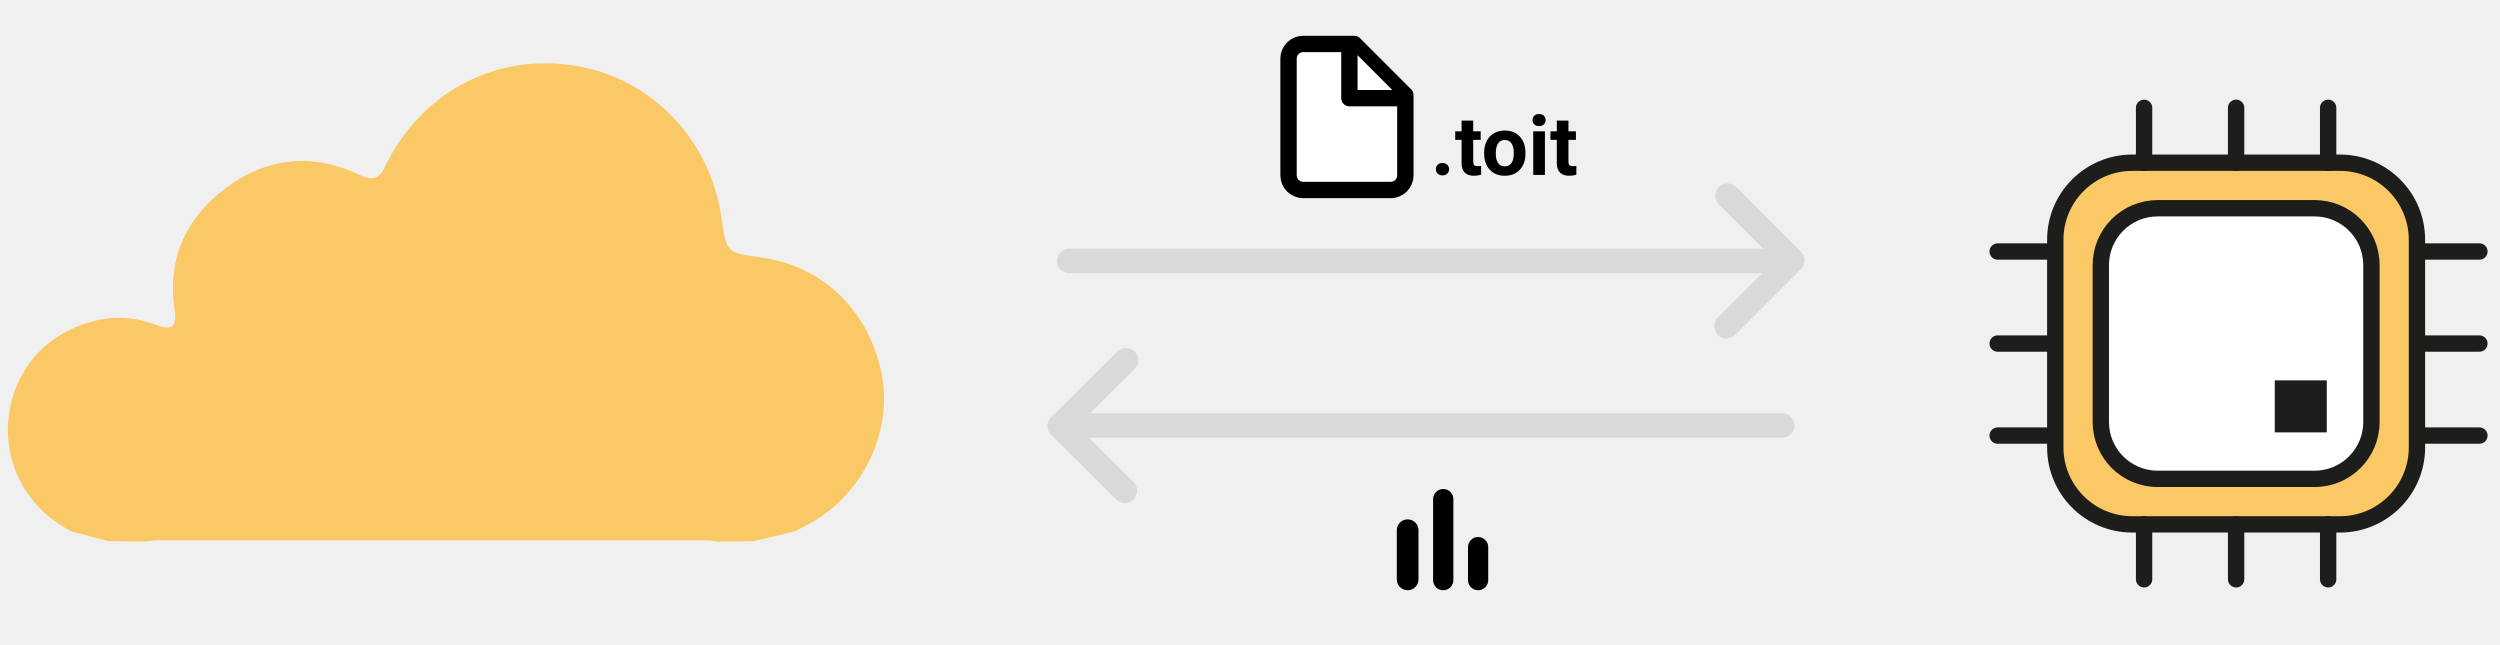
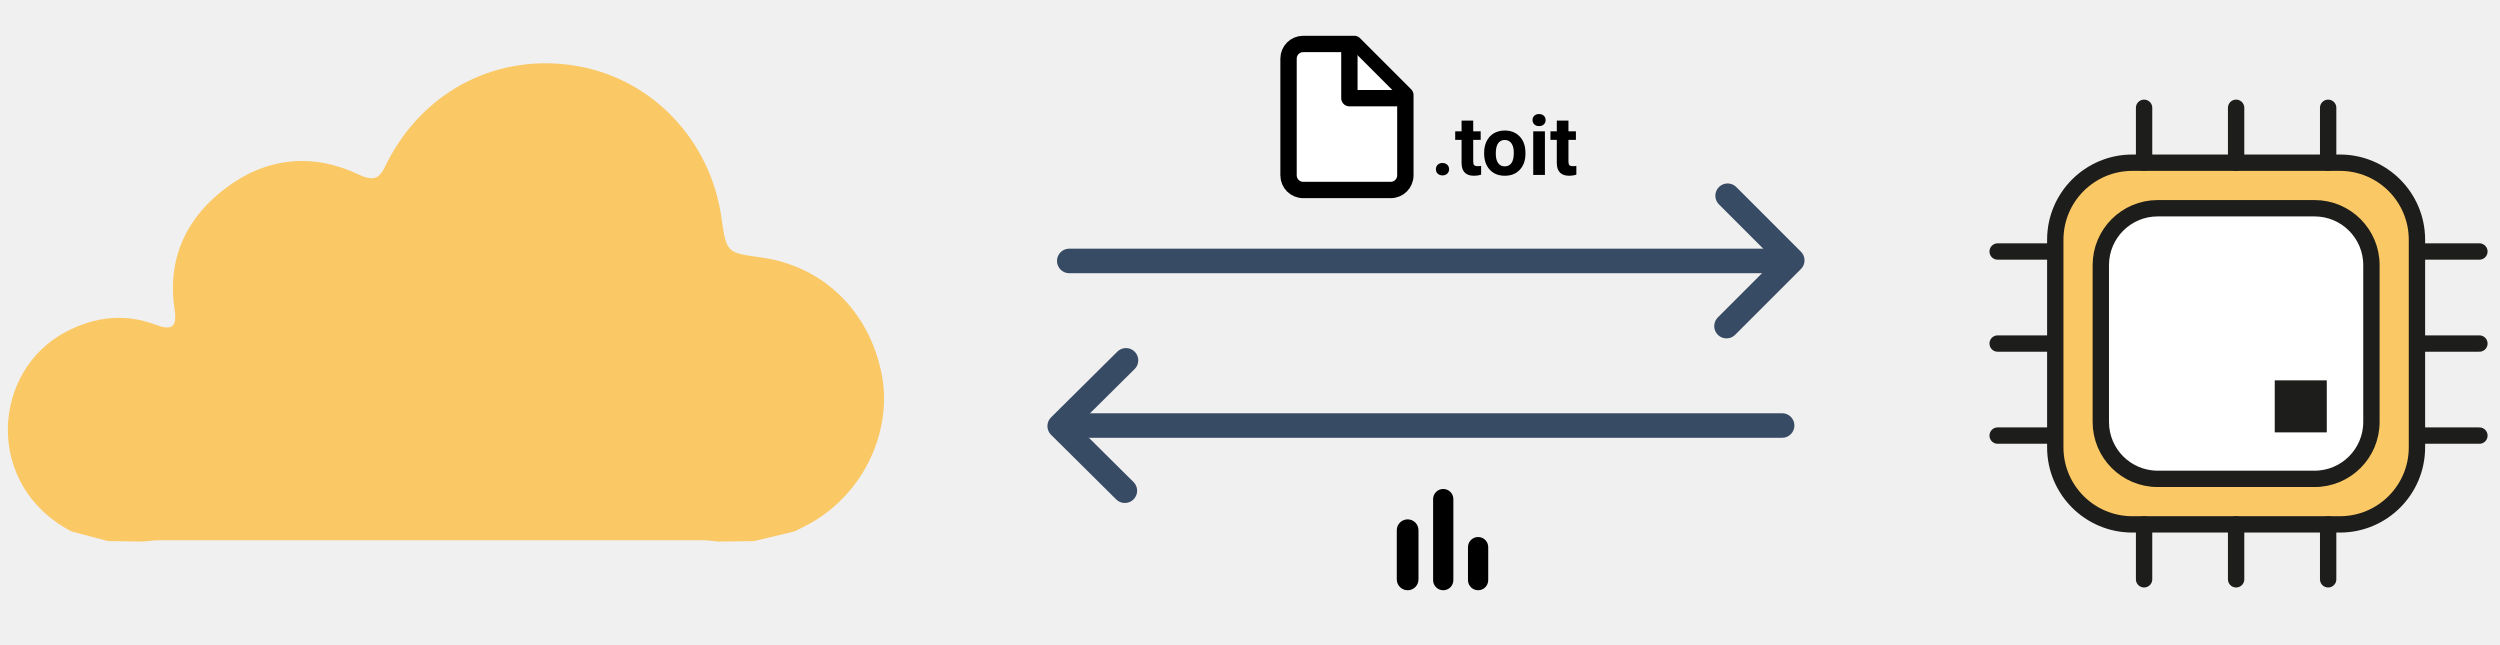
- <svg xmlns="http://www.w3.org/2000/svg" width="318" height="82" viewBox="0 0 318 82" version="1.1" xml:space="preserve" style="fill-rule:evenodd;clip-rule:evenodd;stroke-linecap:round;stroke-linejoin:round;stroke-miterlimit:10;">
+ <svg xmlns="http://www.w3.org/2000/svg" width="318px" height="82px" version="1.1" xml:space="preserve" style="fill-rule:evenodd;clip-rule:evenodd;stroke-linecap:round;stroke-linejoin:round;stroke-miterlimit:10;">
  <rect id="Artboard1" x="-1643.75" y="-798" width="3328.5" height="2291.5" style="fill:none;" />
  <g id="Layer-2">
    </g>
  <g id="Layer-1">
    <g>
      <g>
        <path d="M18.233,68.887C16.731,68.866 15.232,68.845 13.729,68.824L9.126,67.612C-2.029,61.852 -1.144,47.196 8.395,42.202C12.024,40.303 15.802,39.834 19.668,41.264C21.746,42.033 22.573,41.812 22.204,39.338C21.238,32.896 23.693,27.693 28.747,23.9C33.945,19.996 39.829,19.424 45.703,22.236C48.198,23.431 48.548,21.982 49.359,20.434C54.106,11.372 63.476,6.695 73.377,8.394C82.956,10.037 90.359,17.8 91.768,27.68C92.407,32.147 92.407,32.147 96.78,32.743C104.609,33.809 110.493,39.454 112.126,47.464C113.596,54.684 109.954,62.555 103.35,66.401C102.612,66.83 101.835,67.194 101.077,67.589C99.356,68.004 97.636,68.416 95.913,68.831C94.41,68.851 92.906,68.869 91.404,68.889C90.743,68.829 90.084,68.719 89.424,68.719C66.354,68.711 43.283,68.711 20.214,68.719C19.552,68.719 18.893,68.829 18.233,68.887" style="fill:rgb(250,200,100);fill-rule:nonzero;" />
      </g>
    </g>
-     <path d="M226.687,54.126L176.145,54.126L176.145,54.124L137.497,54.124" style="fill:none;fill-rule:nonzero;stroke:rgb(217,217,217);stroke-width:3.12px;" />
+     <path d="M226.687,54.126L176.145,54.126L176.145,54.124L137.497,54.124" style="fill:none;fill-rule:nonzero;stroke:rgb(55,75,100);stroke-width:3.12px;" />
    <g>
      <g>
-         <path d="M143.081,62.419L134.793,54.198L143.225,45.835L134.793,54.198" style="fill:rgb(239,241,243);fill-rule:nonzero;stroke:rgb(217,217,217);stroke-width:3.12px;" />
+         <path d="M143.081,62.419L134.793,54.198L143.225,45.835L134.793,54.198" style="fill:rgb(239,241,243);fill-rule:nonzero;stroke:rgb(55,75,100);stroke-width:3.12px;" />
      </g>
    </g>
-     <path d="M224.998,33.193L174.571,33.193L174.571,33.191L136.011,33.191" style="fill:none;fill-rule:nonzero;stroke:rgb(217,217,217);stroke-width:3.12px;" />
+     <path d="M224.998,33.193L174.571,33.193L174.571,33.191L136.011,33.191" style="fill:none;fill-rule:nonzero;stroke:rgb(55,75,100);stroke-width:3.12px;" />
    <g>
      <g>
-         <path d="M219.755,24.897L227.974,33.118L219.611,41.481L227.974,33.118" style="fill:rgb(239,241,243);fill-rule:nonzero;stroke:rgb(217,217,217);stroke-width:3.12px;" />
+         <path d="M219.755,24.897L227.974,33.118L219.611,41.481L227.974,33.118" style="fill:rgb(239,241,243);fill-rule:nonzero;stroke:rgb(55,75,100);stroke-width:3.12px;" />
      </g>
    </g>
    <g>
      <path d="M172.261,5.592L165.761,5.592C164.736,5.592 163.903,6.423 163.903,7.448L163.903,22.306C163.903,23.334 164.736,24.165 165.761,24.165L176.905,24.165C177.93,24.165 178.761,23.334 178.761,22.306L178.761,12.092L172.261,5.592Z" style="fill:white;fill-rule:nonzero;stroke:black;stroke-width:2.08px;stroke-miterlimit:4;" />
      <path d="M171.642,5.984L171.642,12.486L178.142,12.486" style="fill:white;fill-rule:nonzero;stroke:black;stroke-width:2.08px;stroke-miterlimit:4;" />
      <path d="M182.646,21.525C182.646,21.289 182.725,21.098 182.884,20.951C183.043,20.804 183.242,20.731 183.482,20.731C183.724,20.731 183.925,20.804 184.084,20.951C184.243,21.098 184.323,21.289 184.323,21.525C184.323,21.758 184.244,21.947 184.087,22.092C183.929,22.237 183.728,22.31 183.482,22.31C183.239,22.31 183.039,22.237 182.882,22.092C182.725,21.947 182.646,21.758 182.646,21.525Z" style="fill-rule:nonzero;" />
      <path d="M187.393,15.342L187.393,16.706L188.342,16.706L188.342,17.793L187.393,17.793L187.393,20.561C187.393,20.767 187.433,20.913 187.511,21.002C187.59,21.091 187.74,21.136 187.962,21.136C188.126,21.136 188.272,21.124 188.398,21.1L188.398,22.223C188.108,22.311 187.809,22.356 187.501,22.356C186.462,22.356 185.932,21.831 185.912,20.782L185.912,17.793L185.102,17.793L185.102,16.706L185.912,16.706L185.912,15.342L187.393,15.342Z" style="fill-rule:nonzero;" />
      <path d="M188.782,19.428C188.782,18.878 188.888,18.388 189.1,17.957C189.312,17.526 189.617,17.193 190.015,16.957C190.414,16.721 190.876,16.603 191.402,16.603C192.151,16.603 192.762,16.832 193.235,17.29C193.709,17.748 193.973,18.371 194.027,19.157L194.038,19.536C194.038,20.387 193.8,21.07 193.325,21.584C192.85,22.099 192.212,22.356 191.413,22.356C190.613,22.356 189.974,22.1 189.498,21.587C189.021,21.074 188.782,20.377 188.782,19.495L188.782,19.428ZM190.264,19.536C190.264,20.062 190.363,20.465 190.561,20.743C190.76,21.022 191.043,21.161 191.413,21.161C191.771,21.161 192.052,21.024 192.253,20.749C192.455,20.473 192.556,20.033 192.556,19.428C192.556,18.912 192.455,18.512 192.253,18.229C192.052,17.945 191.768,17.803 191.402,17.803C191.04,17.803 190.76,17.944 190.561,18.226C190.363,18.508 190.264,18.945 190.264,19.536Z" style="fill-rule:nonzero;" />
      <path d="M196.514,22.253L195.027,22.253L195.027,16.706L196.514,16.706L196.514,22.253ZM194.94,15.27C194.94,15.048 195.014,14.865 195.163,14.722C195.311,14.578 195.514,14.507 195.77,14.507C196.023,14.507 196.225,14.578 196.375,14.722C196.526,14.865 196.601,15.048 196.601,15.27C196.601,15.496 196.525,15.681 196.373,15.824C196.221,15.968 196.02,16.039 195.77,16.039C195.521,16.039 195.32,15.968 195.168,15.824C195.016,15.681 194.94,15.496 194.94,15.27Z" style="fill-rule:nonzero;" />
      <path d="M199.507,15.342L199.507,16.706L200.456,16.706L200.456,17.793L199.507,17.793L199.507,20.561C199.507,20.767 199.547,20.913 199.625,21.002C199.704,21.091 199.854,21.136 200.077,21.136C200.241,21.136 200.386,21.124 200.512,21.1L200.512,22.223C200.222,22.311 199.923,22.356 199.615,22.356C198.576,22.356 198.046,21.831 198.026,20.782L198.026,17.793L197.216,17.793L197.216,16.706L198.026,16.706L198.026,15.342L199.507,15.342Z" style="fill-rule:nonzero;" />
    </g>
    <path d="M297.638,66.702L271.23,66.702C265.819,66.702 261.432,62.315 261.432,56.904L261.432,30.496C261.432,25.084 265.819,20.696 271.23,20.696L297.638,20.696C303.051,20.696 307.436,25.084 307.436,30.496L307.436,56.904C307.436,62.315 303.051,66.702 297.638,66.702Z" style="fill:rgb(250,200,100);fill-rule:nonzero;stroke:rgb(29,29,27);stroke-width:2.08px;stroke-linecap:butt;stroke-linejoin:miter;" />
    <path d="M294.414,60.91L274.453,60.91C270.461,60.91 267.224,57.672 267.224,53.679L267.224,33.718C267.224,29.727 270.461,26.489 274.453,26.489L294.414,26.489C298.407,26.489 301.645,29.727 301.645,33.718L301.645,53.679C301.645,57.672 298.407,60.91 294.414,60.91Z" style="fill:white;fill-rule:nonzero;stroke:rgb(29,29,27);stroke-width:2.08px;stroke-linecap:butt;stroke-linejoin:miter;" />
    <rect x="289.348" y="48.381" width="6.619" height="6.617" style="fill:rgb(29,29,27);" />
    <path d="M284.434,20.697L284.434,13.712" style="fill:none;fill-rule:nonzero;stroke:rgb(29,29,27);stroke-width:2.08px;stroke-linejoin:miter;" />
    <path d="M272.728,20.697L272.728,13.712" style="fill:none;fill-rule:nonzero;stroke:rgb(29,29,27);stroke-width:2.08px;stroke-linejoin:miter;" />
    <path d="M296.141,20.697L296.141,13.712" style="fill:none;fill-rule:nonzero;stroke:rgb(29,29,27);stroke-width:2.08px;stroke-linejoin:miter;" />
    <path d="M308.395,43.699L315.38,43.699" style="fill:none;fill-rule:nonzero;stroke:rgb(29,29,27);stroke-width:2.08px;stroke-linejoin:miter;" />
    <path d="M308.395,31.992L315.38,31.992" style="fill:none;fill-rule:nonzero;stroke:rgb(29,29,27);stroke-width:2.08px;stroke-linejoin:miter;" />
    <path d="M308.395,55.407L315.38,55.407" style="fill:none;fill-rule:nonzero;stroke:rgb(29,29,27);stroke-width:2.08px;stroke-linejoin:miter;" />
    <path d="M254.102,43.699L261.085,43.699" style="fill:none;fill-rule:nonzero;stroke:rgb(29,29,27);stroke-width:2.08px;stroke-linejoin:miter;" />
    <path d="M254.102,31.992L261.085,31.992" style="fill:none;fill-rule:nonzero;stroke:rgb(29,29,27);stroke-width:2.08px;stroke-linejoin:miter;" />
    <path d="M254.102,55.407L261.085,55.407" style="fill:none;fill-rule:nonzero;stroke:rgb(29,29,27);stroke-width:2.08px;stroke-linejoin:miter;" />
    <path d="M284.434,73.687L284.434,66.701" style="fill:none;fill-rule:nonzero;stroke:rgb(29,29,27);stroke-width:2.08px;stroke-linejoin:miter;" />
    <path d="M272.728,73.687L272.728,66.701" style="fill:none;fill-rule:nonzero;stroke:rgb(29,29,27);stroke-width:2.08px;stroke-linejoin:miter;" />
    <path d="M296.141,73.687L296.141,66.701" style="fill:none;fill-rule:nonzero;stroke:rgb(29,29,27);stroke-width:2.08px;stroke-linejoin:miter;" />
    <g>
      <path d="M186.727,69.596C186.727,69.254 186.863,68.927 187.104,68.685C187.346,68.444 187.673,68.308 188.015,68.308L188.015,68.308C188.726,68.308 189.302,68.885 189.302,69.596L189.302,73.792C189.302,74.133 189.166,74.461 188.925,74.702C188.684,74.944 188.356,75.079 188.015,75.079L188.015,75.079C187.304,75.079 186.727,74.503 186.727,73.792L186.727,69.596Z" style="fill-rule:nonzero;" />
      <path d="M182.292,63.485C182.292,63.144 182.427,62.816 182.669,62.575C182.91,62.334 183.238,62.198 183.579,62.198L183.579,62.198C184.29,62.198 184.867,62.774 184.867,63.485L184.867,73.792C184.867,74.133 184.731,74.461 184.49,74.702C184.248,74.944 183.921,75.079 183.579,75.079L183.579,75.079C182.868,75.079 182.292,74.503 182.292,73.792L182.292,63.485Z" style="fill-rule:nonzero;" />
      <path d="M177.671,67.443C177.671,66.68 178.289,66.063 179.051,66.062L179.051,66.062C179.813,66.063 180.431,66.68 180.431,67.443L180.431,73.699C180.431,74.461 179.813,75.079 179.051,75.079L179.051,75.079C178.289,75.079 177.671,74.461 177.671,73.699L177.671,67.443Z" style="fill-rule:nonzero;" />
    </g>
  </g>
</svg>
